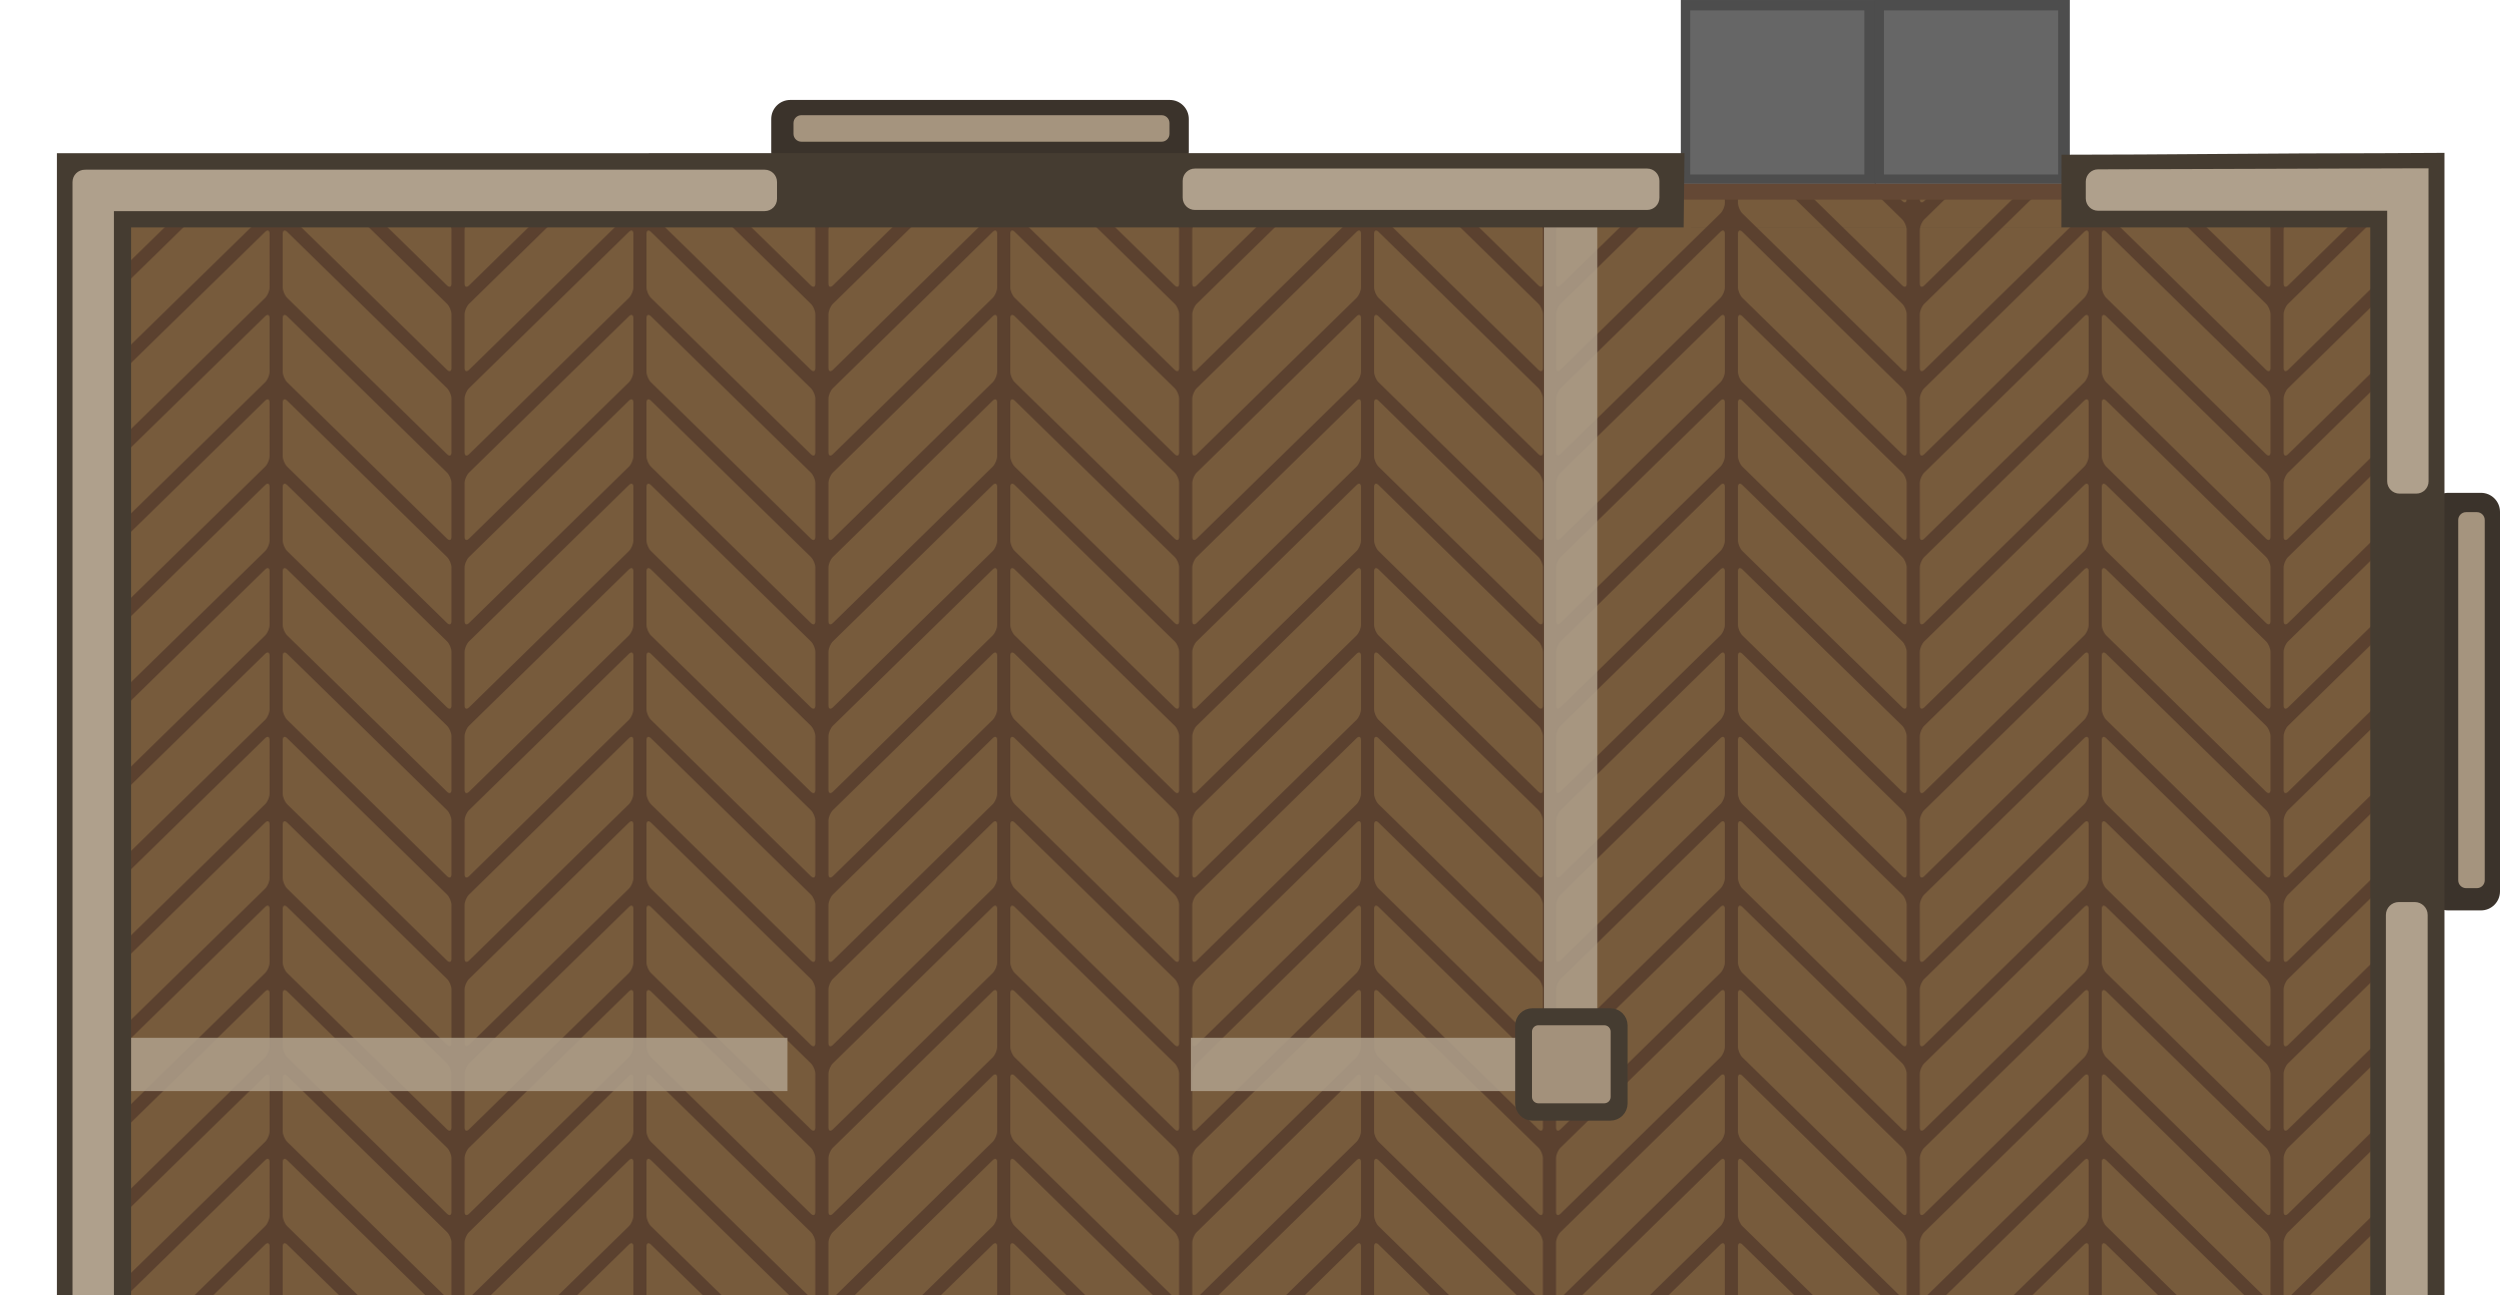
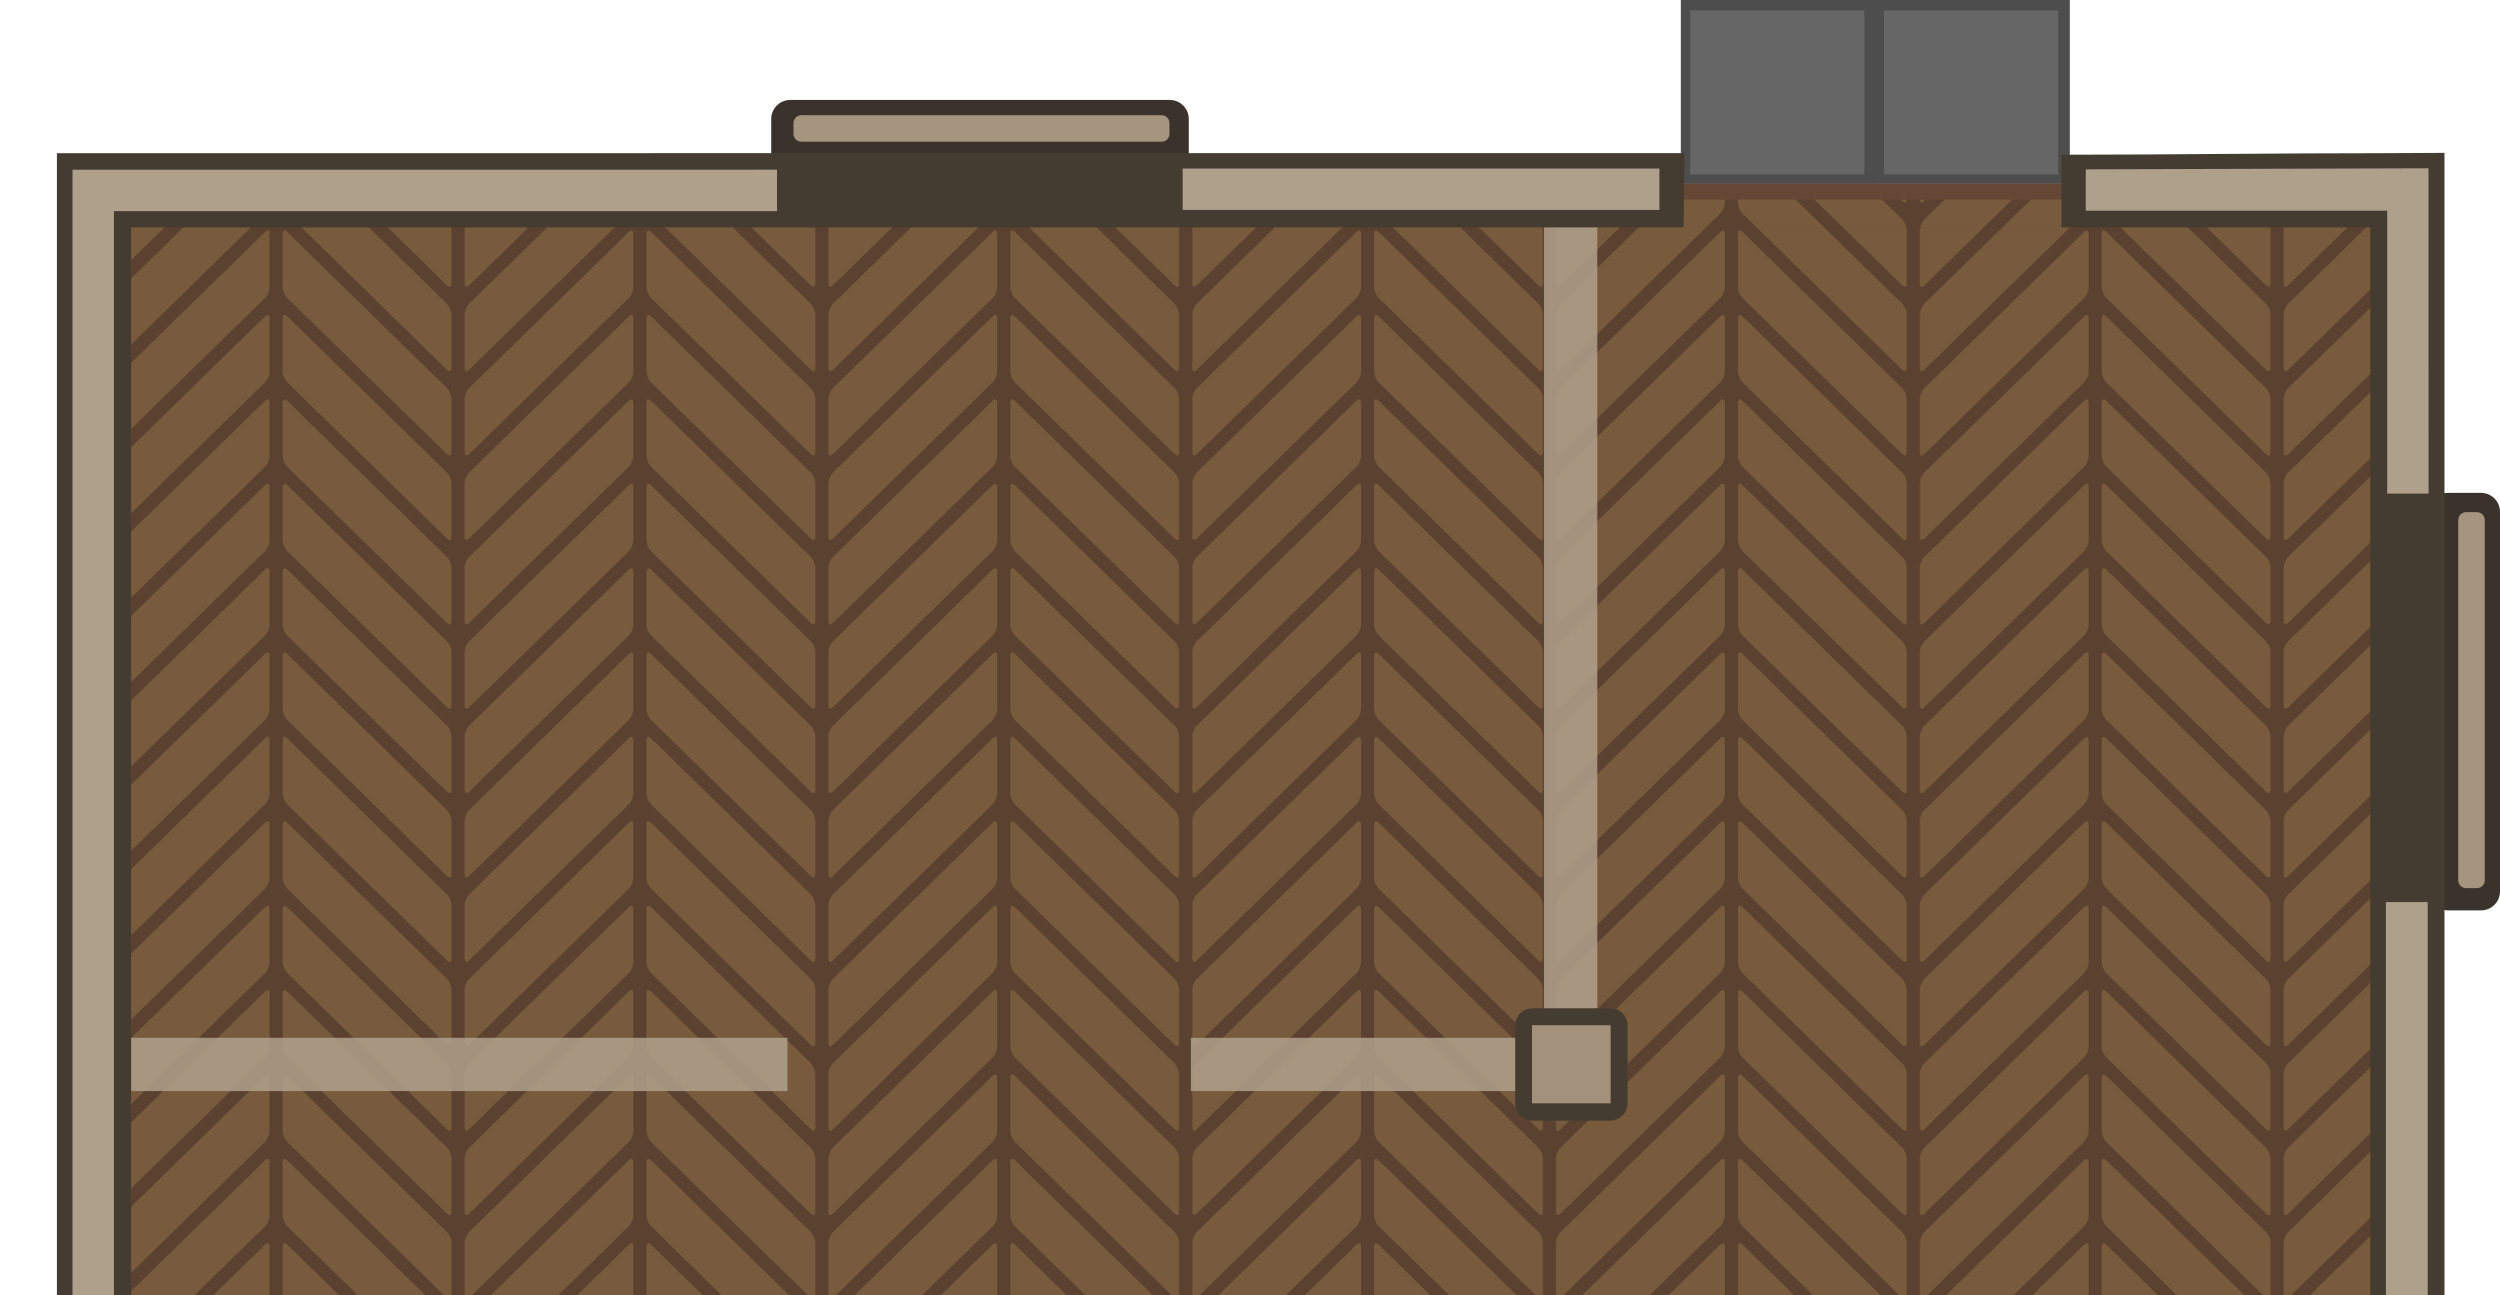
<svg xmlns="http://www.w3.org/2000/svg" xmlns:xlink="http://www.w3.org/1999/xlink" xml:space="preserve" width="1333.091" height="690.298" viewBox="0 0 352.714 182.641">
  <defs>
-     <pattern xlink:href="#c" id="f" patternTransform="matrix(.26458 0 0 .26458 64.623 68.243)" preserveAspectRatio="xMidYMid" />
-     <pattern id="c" width="194" height="180" patternTransform="translate(0 90)" patternUnits="userSpaceOnUse" preserveAspectRatio="xMidYMid">
-       <path d="M87.395 148.65h51.329v47.625h-51.33Z" style="fill:#5b412f;stroke-width:.265;stroke-linecap:square;stroke-linejoin:round;paint-order:stroke fill markers" transform="matrix(3.77953 0 0 3.77953 -330.31 -561.827)" />
-       <path d="M88.32 148.65v7.482c0 .487.284.601.636.257l7.915-7.739zm11.204 0-10.568 10.333c-.352.344-.635 1.012-.635 1.498v7.558c0 .486.283.6.635.256l20.092-19.645Zm17.546 0 20.093 19.645c.352.344.635.23.635-.256v-7.558c0-.486-.283-1.154-.635-1.498l-10.568-10.333zm12.177 0 7.916 7.74c.352.343.635.229.635-.258v-7.482zm-17.3.016c-.114-.047-.273.01-.449.183l-22.542 22.04c-.352.344-.635 1.012-.635 1.499v7.557c0 .486.283.6.635.257l22.542-22.04c.352-.345.635-1.013.635-1.5v-7.557c0-.243-.07-.393-.185-.44m2.224 0c-.115.046-.186.196-.186.44v7.557c0 .486.284 1.154.635 1.498l22.543 22.04c.352.345.635.23.635-.256v-7.557c0-.487-.283-1.155-.635-1.499l-22.543-22.04c-.175-.172-.334-.23-.45-.183m-2.223 11.906c-.115-.047-.274.01-.45.183l-22.542 22.04c-.352.344-.635 1.013-.635 1.499v7.557c0 .487.283.6.635.257l22.542-22.04c.352-.345.635-1.013.635-1.5v-7.556c0-.244-.07-.394-.185-.44m2.223 0c-.115.046-.186.196-.186.44v7.557c0 .486.284 1.154.635 1.498l22.543 22.04c.352.345.635.23.635-.256v-7.557c0-.486-.283-1.155-.635-1.499l-22.543-22.04c-.175-.172-.334-.23-.45-.183m-2.223 11.906c-.115-.046-.274.011-.45.183l-22.542 22.04c-.352.345-.635 1.013-.635 1.5v.074h8.55l14.627-14.301c.352-.344.635-1.013.635-1.499v-7.557c0-.243-.07-.393-.185-.44m2.223 0c-.115.047-.186.197-.186.44v7.557c0 .486.284 1.155.635 1.499l14.627 14.301h8.55v-.075c0-.486-.282-1.154-.634-1.498l-22.543-22.04c-.175-.173-.334-.23-.45-.184m-2.223 11.906c-.115-.046-.274.011-.45.183l-11.974 11.708h9.524l2.45-2.395c.352-.344.635-1.012.635-1.499v-7.557c0-.243-.07-.393-.185-.44m2.223 0c-.115.047-.186.197-.186.44v7.557c0 .487.284 1.155.635 1.499l2.45 2.395h9.525l-11.975-11.708c-.175-.172-.334-.23-.45-.183" style="fill:#775b3c;stroke-width:.181;stroke-linecap:square;stroke-linejoin:round;paint-order:stroke fill markers" transform="matrix(3.77953 0 0 3.77953 -330.31 -561.827)" />
+     <pattern xlink:href="#a" id="b" patternTransform="translate(64.623 68.243)scale(.26458)" preserveAspectRatio="xMidYMid" />
+     <pattern id="a" width="194" height="180" patternTransform="translate(0 90)" patternUnits="userSpaceOnUse" preserveAspectRatio="xMidYMid">
+       <path d="M87.395 148.65h51.329v47.625h-51.33Z" style="fill:#5b412f;stroke-width:.265;stroke-linecap:square;stroke-linejoin:round;paint-order:stroke fill markers" transform="translate(-330.31 -561.827)scale(3.77953)" />
+       <path d="M88.32 148.65v7.482c0 .487.284.601.636.257l7.915-7.739zm11.204 0-10.568 10.333c-.352.344-.635 1.012-.635 1.498v7.558c0 .486.283.6.635.256l20.092-19.645Zm17.546 0 20.093 19.645c.352.344.635.23.635-.256v-7.558c0-.486-.283-1.154-.635-1.498l-10.568-10.333zm12.177 0 7.916 7.74c.352.343.635.229.635-.258v-7.482zm-17.3.016c-.114-.047-.273.01-.449.183l-22.542 22.04c-.352.344-.635 1.012-.635 1.499v7.557c0 .486.283.6.635.257l22.542-22.04c.352-.345.635-1.013.635-1.5v-7.557c0-.243-.07-.393-.185-.44m2.224 0c-.115.046-.186.196-.186.44v7.557c0 .486.284 1.154.635 1.498l22.543 22.04c.352.345.635.23.635-.256v-7.557c0-.487-.283-1.155-.635-1.499l-22.543-22.04c-.175-.172-.334-.23-.45-.183m-2.223 11.906c-.115-.047-.274.01-.45.183l-22.542 22.04c-.352.344-.635 1.013-.635 1.499v7.557c0 .487.283.6.635.257l22.542-22.04c.352-.345.635-1.013.635-1.5v-7.556c0-.244-.07-.394-.185-.44m2.223 0c-.115.046-.186.196-.186.44v7.557c0 .486.284 1.154.635 1.498l22.543 22.04c.352.345.635.23.635-.256v-7.557c0-.486-.283-1.155-.635-1.499l-22.543-22.04c-.175-.172-.334-.23-.45-.183m-2.223 11.906c-.115-.046-.274.011-.45.183L88.955 194.7c-.352.345-.635 1.013-.635 1.5v.074h8.55l14.627-14.301c.352-.344.635-1.013.635-1.499v-7.557c0-.243-.07-.393-.185-.44m2.223 0c-.115.047-.186.197-.186.44v7.557c0 .486.284 1.155.635 1.499l14.627 14.301h8.55v-.075c0-.486-.282-1.154-.634-1.498l-22.543-22.04c-.175-.173-.334-.23-.45-.184m-2.223 11.906c-.115-.046-.274.011-.45.183l-11.974 11.708h9.524l2.45-2.395c.352-.344.635-1.012.635-1.499v-7.557c0-.243-.07-.393-.185-.44m2.223 0c-.115.047-.186.197-.186.44v7.557c0 .487.284 1.155.635 1.499l2.45 2.395h9.525l-11.975-11.708c-.175-.172-.334-.23-.45-.183" style="fill:#775b3c;stroke-width:.181;stroke-linecap:square;stroke-linejoin:round;paint-order:stroke fill markers" transform="translate(-330.31 -561.827)scale(3.77953)" />
    </pattern>
-     <clipPath id="b">
-       <path d="M152.714 465.406h90v90h-90z" />
-     </clipPath>
  </defs>
  <g style="display:inline">
    <path d="M22.065 306.075h27.542v25.948H22.065z" style="fill:#4d4d4d;stroke-width:.482;stroke-opacity:.576;paint-order:markers stroke fill;stop-color:#000" transform="translate(50.416 33.26)" />
    <path d="M23.387 307.542H47.96v23.151H23.387z" style="display:inline;fill:#666;stroke-width:.43;stroke-opacity:.576;paint-order:markers stroke fill;stop-color:#000" transform="translate(50.416 33.26)" />
  </g>
  <g style="display:inline">
    <path d="M49.405 306.176h27.542v25.948H49.405z" style="display:inline;fill:#4d4d4d;stroke-width:.482;stroke-opacity:.576;paint-order:markers stroke fill;stop-color:#000" transform="translate(50.416 33.157)" />
    <path d="M50.728 307.643h24.573v23.151H50.728z" style="display:inline;fill:#666;stroke-width:.43;stroke-opacity:.576;paint-order:markers stroke fill;stop-color:#000" transform="translate(50.416 33.157)" />
  </g>
  <g style="display:inline">
    <path d="M22.065 306.075h27.542v25.948H22.065z" style="fill:#4d4d4d;stroke-width:.482;stroke-opacity:.576;paint-order:markers stroke fill;stop-color:#000" transform="translate(215.075 -306.074)" />
    <path d="M23.387 307.542H47.96v23.151H23.387z" style="display:inline;fill:#666;stroke-width:.43;stroke-opacity:.576;paint-order:markers stroke fill;stop-color:#000" transform="translate(215.075 -306.074)" />
  </g>
  <g style="display:inline">
    <path d="M49.405 306.176h27.542v25.948H49.405z" style="display:inline;fill:#4d4d4d;stroke-width:.482;stroke-opacity:.576;paint-order:markers stroke fill;stop-color:#000" transform="translate(215.075 -306.176)" />
    <path d="M50.728 307.643h24.573v23.151H50.728z" style="display:inline;fill:#666;stroke-width:.43;stroke-opacity:.576;paint-order:markers stroke fill;stop-color:#000" transform="translate(215.075 -306.176)" />
  </g>
-   <path d="M16.556 27.044H340.98v311.193H16.556z" style="fill:url(#f);stroke:none;stroke-width:1.7" />
-   <path d="M153.901 282.294h22.151v22.151h-22.151zM131.75 304.445h22.151v22.151H131.75z" style="display:inline;fill:gray;fill-opacity:1;stroke:none;stroke-width:.463;stroke-linecap:round;stroke-linejoin:round" transform="translate(52.257 -17.119)" />
-   <path d="M153.901 304.445h22.151v22.151h-22.151zM131.75 282.294h22.151v22.151H131.75z" style="display:inline;fill:#dcdcdc;fill-opacity:1;stroke:none;stroke-width:.463;stroke-linecap:round;stroke-linejoin:round" transform="translate(52.257 -17.119)" />
-   <path d="M109.599 282.294h22.151v22.151h-22.151zM109.599 326.596h22.151v22.151h-22.151z" style="display:inline;fill:gray;fill-opacity:1;stroke:none;stroke-width:.463;stroke-linecap:round;stroke-linejoin:round" transform="translate(52.257 -17.119)" />
+   <path d="M16.556 27.044H340.98v311.193H16.556z" style="fill:url(#b);stroke:none;stroke-width:1.7" />
+   <path d="M153.901 282.294h22.151v22.151h-22.151zm-22.151 22.151h22.151v22.151H131.75z" style="display:inline;fill:gray;fill-opacity:1;stroke:none;stroke-width:.463;stroke-linecap:round;stroke-linejoin:round" transform="translate(52.257 -17.119)" />
+   <path d="M153.901 304.445h22.151v22.151h-22.151zm-22.151-22.151h22.151v22.151H131.75z" style="display:inline;fill:#dcdcdc;fill-opacity:1;stroke:none;stroke-width:.463;stroke-linecap:round;stroke-linejoin:round" transform="translate(52.257 -17.119)" />
+   <path d="M109.599 282.294h22.151v22.151h-22.151zm0 44.302h22.151v22.151h-22.151z" style="display:inline;fill:gray;fill-opacity:1;stroke:none;stroke-width:.463;stroke-linecap:round;stroke-linejoin:round" transform="translate(52.257 -17.119)" />
  <path d="M109.599 304.445h22.151v22.151h-22.151z" style="display:inline;fill:#dcdcdc;fill-opacity:1;stroke:none;stroke-width:.463;stroke-linecap:round;stroke-linejoin:round" transform="translate(52.257 -17.119)" />
-   <path d="M153.901 237.992h22.151v22.151h-22.151zM131.75 260.143h22.151v22.151H131.75z" style="display:inline;fill:gray;fill-opacity:1;stroke:none;stroke-width:.463;stroke-linecap:round;stroke-linejoin:round" transform="translate(52.257 -17.119)" />
-   <path d="M153.901 260.143h22.151v22.151h-22.151zM131.75 237.992h22.151v22.151H131.75z" style="display:inline;fill:#dcdcdc;fill-opacity:1;stroke:none;stroke-width:.463;stroke-linecap:round;stroke-linejoin:round" transform="translate(52.257 -17.119)" />
+   <path d="M153.901 237.992h22.151v22.151h-22.151zm-22.151 22.151h22.151v22.151H131.75z" style="display:inline;fill:gray;fill-opacity:1;stroke:none;stroke-width:.463;stroke-linecap:round;stroke-linejoin:round" transform="translate(52.257 -17.119)" />
+   <path d="M153.901 260.143h22.151v22.151h-22.151zm-22.151-22.151h22.151v22.151H131.75z" style="display:inline;fill:#dcdcdc;fill-opacity:1;stroke:none;stroke-width:.463;stroke-linecap:round;stroke-linejoin:round" transform="translate(52.257 -17.119)" />
  <path d="M109.599 237.992h22.151v22.151h-22.151z" style="display:inline;fill:gray;fill-opacity:1;stroke:none;stroke-width:.463;stroke-linecap:round;stroke-linejoin:round" transform="translate(52.257 -17.119)" />
-   <path d="M109.599 260.143h22.151v22.151h-22.151zM131.75 326.596h22.151v22.151H131.75z" style="display:inline;fill:#dcdcdc;fill-opacity:1;stroke:none;stroke-width:.463;stroke-linecap:round;stroke-linejoin:round" transform="translate(52.257 -17.119)" />
+   <path d="M109.599 260.143h22.151v22.151h-22.151zm22.151 66.453h22.151v22.151H131.75z" style="display:inline;fill:#dcdcdc;fill-opacity:1;stroke:none;stroke-width:.463;stroke-linecap:round;stroke-linejoin:round" transform="translate(52.257 -17.119)" />
  <path d="M153.901 326.596h22.151v22.151h-22.151z" style="display:inline;fill:gray;fill-opacity:1;stroke:none;stroke-width:.463;stroke-linecap:round;stroke-linejoin:round" transform="translate(52.257 -17.119)" />
  <path fill-opacity=".906" d="M-111.095-153.937h94.209v7.517h-94.209z" style="display:inline;opacity:.85;fill:#afa08c;fill-opacity:1" transform="scale(-1)" />
  <path fill-opacity=".906" d="M218.247-165.696h116.007v6.917H218.247z" style="display:inline;opacity:.85;fill:#afa08c;fill-opacity:.977" transform="rotate(90)" />
  <path fill-opacity=".906" d="M218.457-231.729h116.007v6.917H218.457z" style="display:inline;opacity:.85;fill:#afa08c;fill-opacity:1" transform="rotate(90)" />
  <rect width="9.989" height="58.912" y="193.939" rx="2.686" ry="2.686" style="fill:#3b332b;fill-opacity:1;stroke-width:.97;stroke-linecap:square;stop-color:#000" />
  <rect width="53.047" height="3.742" x="-249.711" y="2.15" rx="1.113" ry="1.113" style="display:inline;fill:#a5947e;fill-opacity:1;stroke-width:.223" transform="rotate(-90)" />
  <g transform="translate(50.993 -19.222)">
    <rect width="9.989" height="58.912" x="-301.721" y="88.755" rx="2.686" ry="2.686" style="fill:#3b332b;fill-opacity:1;stroke-width:.97;stroke-linecap:square;stop-color:#000" transform="scale(-1 1)" />
    <rect width="53.047" height="3.742" x="-144.526" y="-299.57" rx="1.113" ry="1.113" style="display:inline;fill:#a5947e;fill-opacity:1;stroke-width:.223" transform="scale(1 -1)rotate(90)" />
  </g>
  <g transform="translate(50.993 -19.222)">
    <rect width="9.989" height="58.912" x="-301.705" y="254.093" rx="2.686" ry="2.686" style="fill:#3b332b;fill-opacity:1;stroke-width:.97;stroke-linecap:square;stop-color:#000" transform="scale(-1 1)" />
    <rect width="53.047" height="3.742" x="-309.865" y="-299.554" rx="1.113" ry="1.113" style="display:inline;fill:#a5947e;fill-opacity:1;stroke-width:.223" transform="scale(1 -1)rotate(90)" />
  </g>
  <rect width="9.989" height="58.912" x="14.101" y="-167.721" rx="2.686" ry="2.686" style="fill:#3b332b;fill-opacity:1;stroke-width:.97;stroke-linecap:square;stop-color:#000" transform="rotate(90)" />
  <rect width="53.047" height="3.742" x="111.949" y="16.252" rx="1.113" ry="1.113" style="display:inline;fill:#a5947e;fill-opacity:1;stroke-width:.223" />
  <rect width="2.245" height="60.17" x="25.922" y="234.395" rx="0" ry="0" style="fill:#644835;fill-opacity:1;stroke-width:2.043;stop-color:#000" transform="matrix(0 1 1 0 0 0)" />
  <rect width="2.245" height="60.17" x="337.115" y="69.736" rx="0" ry="0" style="fill:#644835;fill-opacity:1;stroke-width:2.043;stop-color:#000" transform="matrix(0 1 1 0 0 0)" />
  <g style="opacity:.85">
    <path fill-opacity=".906" d="M-226.424-152.775h57.345v7.517h-57.345z" style="display:inline;fill:#afa08c;fill-opacity:1" transform="rotate(180 -.53 .581)" />
    <path fill-opacity=".906" d="M28.239-226.414h114.437v7.517H28.239z" style="display:inline;opacity:1;fill:#afa08c;fill-opacity:1" transform="rotate(90 -1.11 .052)" />
    <path d="M-155.358 216.44h12.683v12.636h-12.683z" style="fill:#afa08c;fill-opacity:1;stroke:none;stroke-width:2.256;stroke-opacity:.906;stop-color:#000" transform="rotate(-90 .052 1.11)" />
  </g>
-   <path d="M18.458 21.61H8.029v318.91H18.5v-.009h55.127v-10.47H18.5V32.081H334.41v121.19h10.47V21.566l-8.84.046c-14.176-.007-31.012.218-45.196.218 0 0-.013 12.271-.013 10.244l-53.293.004.117-10.47zm315.953 128.656V329.89h-207.43v10.47h207.43v.007h10.47v-75.844h.002l.002-10.47h-.003V149.868Z" style="display:inline;fill:#453c31;fill-opacity:1;stroke-width:.684;stroke-miterlimit:4;stroke-dasharray:none" />
-   <path d="M168.596 23.78c-.963 0-1.738.775-1.738 1.737v2.366c0 .963.775 1.738 1.738 1.738h63.785c.963 0 1.738-.775 1.738-1.738v-2.366c0-.962-.775-1.737-1.738-1.737zm127.414.11c-.963 0-1.738.776-1.738 1.738v2.366c0 .963.775 1.738 1.738 1.738h40.787v38.173c0 .963.775 1.738 1.738 1.738h2.365c.963 0 1.738-.775 1.738-1.738l-.009-44.096c-1.045.664-.019 4.102.007-.054-.075 1.22.017-.003 0-.003h-3.004c.104.007-.003 0-.006 0zm-283.92.052q-.017.001-.033.003h-.087c-.963 0-1.738.775-1.738 1.738v165.9c0 .963.775 1.738 1.738 1.738h2.365c.963 0 1.738-.775 1.738-1.738v-161.8h91.813c.963 0 1.738-.775 1.738-1.737V25.68c0-.963-.775-1.738-1.738-1.738zm326.445 268.023c-.962 0-1.738.775-1.738 1.737v38.38H186.492a2 2 0 0 0-.257-.02h-54.93c-.963 0-1.738.775-1.738 1.737v2.366c0 .963.775 1.738 1.738 1.738h43.626c.07.009.138.02.21.02h163.372q.012.001.022.003h2.366c.962 0 1.737-.776 1.737-1.739.113-34.845.122-34.884-.008-42.477-.047-.905-.767-1.745-1.73-1.745zM12.061 252.222c-.963 0-1.738.775-1.738 1.738v82.264c0 .134.018.263.046.388a1.73 1.73 0 0 0 1.709 1.424H69.35c.963 0 1.738-.775 1.738-1.738v-2.366c0-.962-.775-1.737-1.738-1.737H16.164V253.96c0-.963-.775-1.738-1.738-1.738z" style="display:inline;fill:#afa08c;fill-opacity:1;stroke-width:.298" />
-   <rect width="5.893" height="108.303" x="336.616" y="127.266" rx="1.823" ry="1.823" style="display:inline;fill:#afa08c;fill-opacity:1;stroke-width:.299;paint-order:markers stroke fill;stop-color:#000" />
+   <path d="M18.458 21.61H8.029v318.91H18.5v-.009h55.127v-10.47H18.5V32.081h315.91v121.19h10.47V21.566l-8.84.046c-14.176-.007-31.012.218-45.196.218 0 0-.013 12.271-.013 10.244l-53.293.004.117-10.47zm315.953 128.656V329.89h-207.43v10.47h207.43v.007h10.47v-75.844h.002l.002-10.47h-.003V149.868Z" style="display:inline;fill:#453c31;fill-opacity:1;stroke-width:.684;stroke-miterlimit:4;stroke-dasharray:none" />
+   <path d="M166.858 23.78v5.841h67.261V23.78Zm127.414.11v5.842h42.525v39.911h5.841l-.009-45.834c-1.045.664-.019 4.102.007-.054-.075 1.22.017-.003 0-.003h-3.004c.104.007-.003 0-.006 0zm-284.04.055v169.376h5.841V29.783h93.551v-5.841zm326.565 268.02v40.117H186.492a2 2 0 0 0-.257-.02h-56.668v5.841c71.023-.103 142.047.301 213.071 0l-.008-45.938ZM10.323 252.222v85.814h60.765v-5.841H16.164v-79.973z" style="display:inline;fill:#afa08c;fill-opacity:1;stroke-width:.298" />
+   <path d="M336.616 127.266h5.893v108.303h-5.893z" style="display:inline;fill:#afa08c;fill-opacity:1;stroke-width:.299;paint-order:markers stroke fill;stop-color:#000" />
  <g transform="translate(-7616.035 -1829.421)">
    <rect width="13.166" height="13.166" x="7831.152" y="1973.017" rx="1.08" ry="1.08" style="fill:#4a4134;fill-opacity:1;stroke:#453c31;stroke-width:2.69;stroke-linecap:round;stroke-dasharray:none;stroke-opacity:1;paint-order:fill markers stroke;stop-color:#000" />
-     <rect width="11.097" height="11.014" x="7832.177" y="1974.069" rx=".903" ry=".903" style="fill:#a3917b;fill-opacity:1;stroke:none;stroke-width:2.25;stroke-linecap:round;stroke-linejoin:miter;stroke-dasharray:none;stroke-opacity:1;paint-order:fill markers stroke;stop-color:#000" />
+     <path d="M7832.177 1974.069h11.097v11.014h-11.097z" style="fill:#a3917b;fill-opacity:1;stroke:none;stroke-width:2.25;stroke-linecap:round;stroke-linejoin:miter;stroke-dasharray:none;stroke-opacity:1;paint-order:fill markers stroke;stop-color:#000" />
  </g>
</svg>
